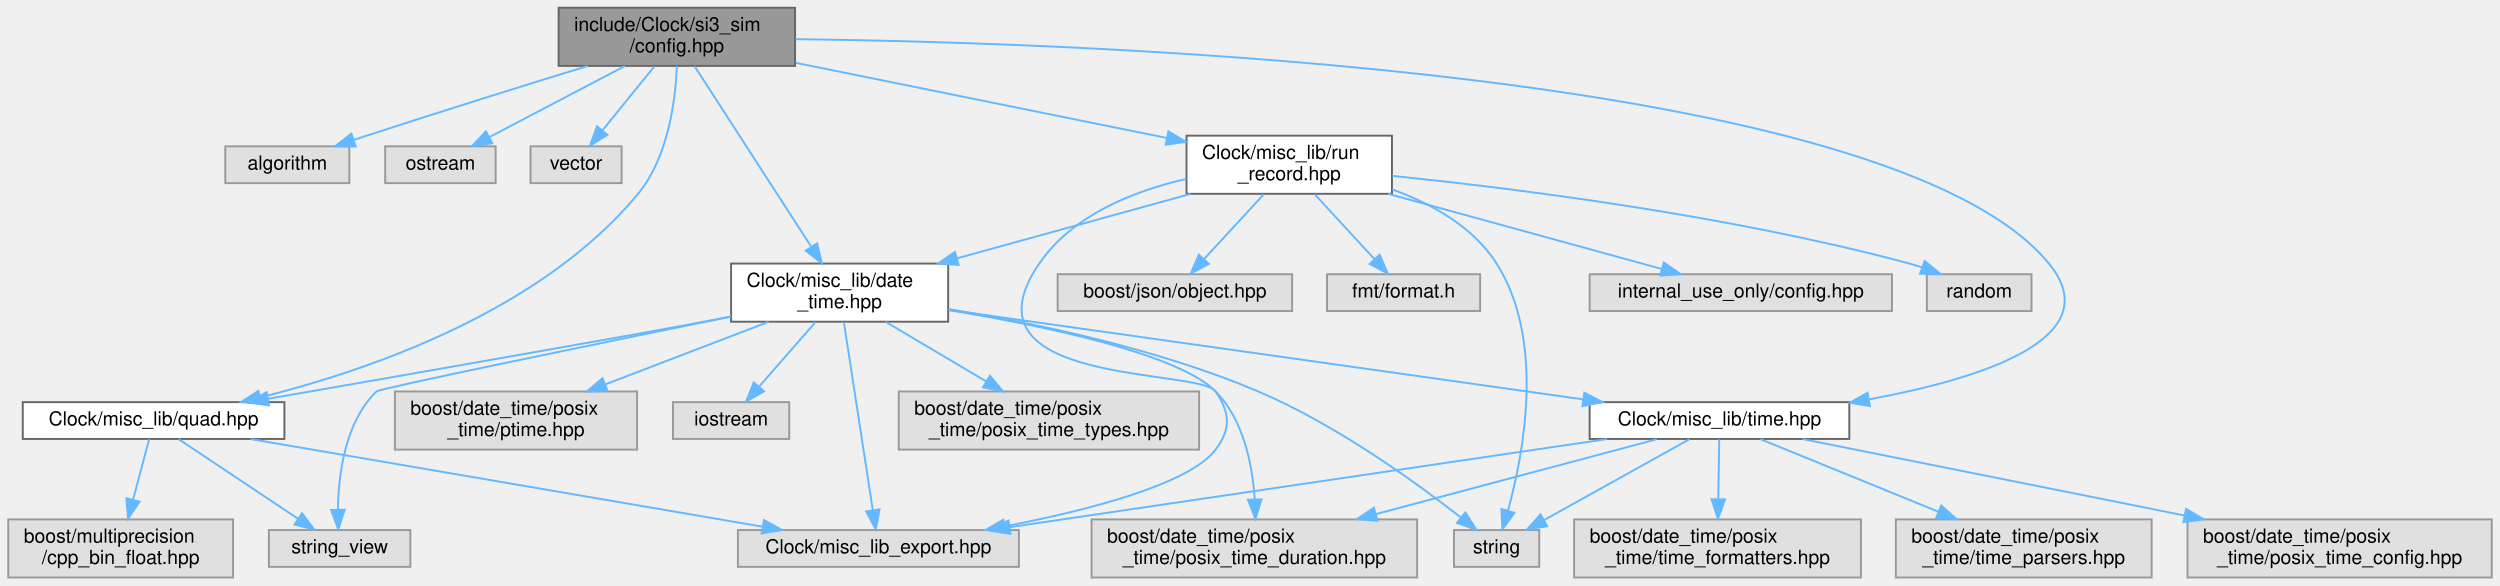
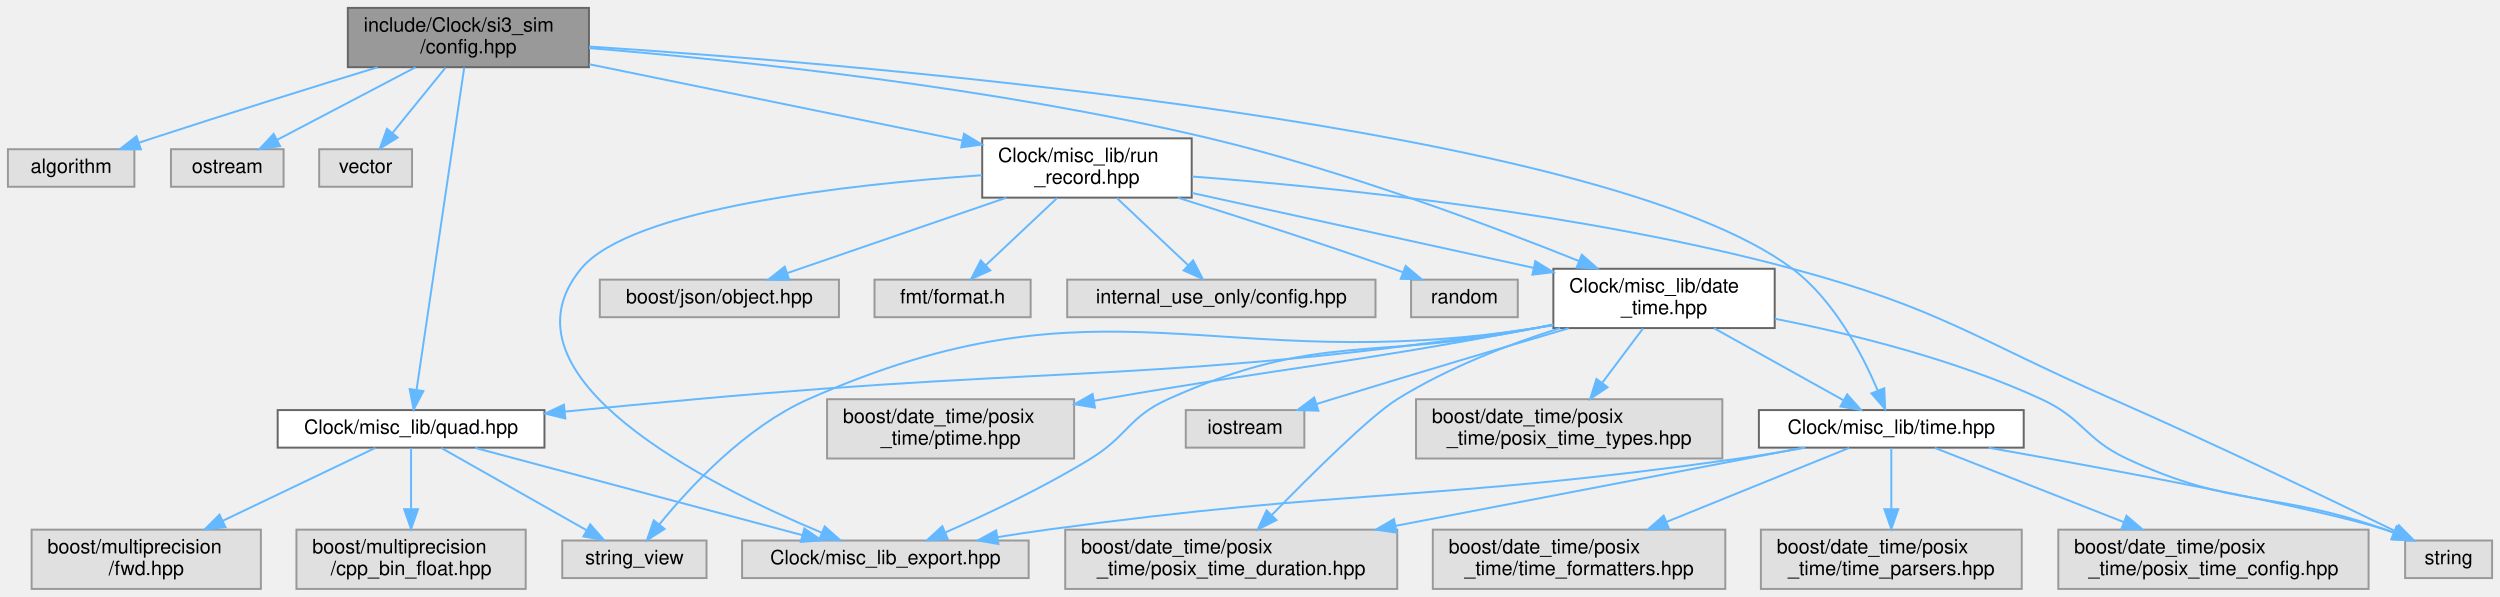
- <svg xmlns="http://www.w3.org/2000/svg" xmlns:xlink="http://www.w3.org/1999/xlink" width="1290pt" height="302pt" viewBox="0.00 0.00 1289.50 302.00">
+ <svg xmlns="http://www.w3.org/2000/svg" xmlns:xlink="http://www.w3.org/1999/xlink" width="1265pt" height="302pt" viewBox="0.00 0.00 1265.00 302.00">
  <g id="graph0" class="graph" transform="scale(1 1) rotate(0) translate(4 298)">
    <g id="Node000001" class="node">
      <g id="a_Node000001">
        <a xlink:title="Configuration structure for the Si3 simulation.">
-           <polygon fill="#999999" stroke="#666666" points="406,-294 284,-294 284,-264 406,-264 406,-294" />
-           <text text-anchor="start" x="292" y="-282" font-family="Helvetica,sans-Serif" font-size="10.00">include/Clock/si3_sim</text>
-           <text text-anchor="middle" x="345" y="-271" font-family="Helvetica,sans-Serif" font-size="10.00">/config.hpp</text>
+           <polygon fill="#999999" stroke="#666666" points="294,-294 172,-294 172,-264 294,-264 294,-294" />
+           <text text-anchor="start" x="180" y="-282" font-family="Helvetica,sans-Serif" font-size="10.00">include/Clock/si3_sim</text>
+           <text text-anchor="middle" x="233" y="-271" font-family="Helvetica,sans-Serif" font-size="10.00">/config.hpp</text>
        </a>
      </g>
    </g>
    <g id="Node000002" class="node">
      <g id="a_Node000002">
        <a xlink:title=" ">
-           <polygon fill="#e0e0e0" stroke="#999999" points="176,-222.5 112,-222.5 112,-203.5 176,-203.5 176,-222.5" />
-           <text text-anchor="middle" x="144" y="-210.5" font-family="Helvetica,sans-Serif" font-size="10.00">algorithm</text>
+           <polygon fill="#e0e0e0" stroke="#999999" points="64,-222.5 0,-222.5 0,-203.5 64,-203.5 64,-222.5" />
+           <text text-anchor="middle" x="32" y="-210.5" font-family="Helvetica,sans-Serif" font-size="10.00">algorithm</text>
        </a>
      </g>
    </g>
    <g id="edge1_Node000001_Node000002" class="edge">
      <g id="a_edge1_Node000001_Node000002">
        <a xlink:title=" ">
-           <path fill="none" stroke="#63b8ff" d="M299.03,-263.98C267,-254.13 223.31,-240.52 185,-228 182.85,-227.3 180.64,-226.57 178.41,-225.82" />
-           <polygon fill="#63b8ff" stroke="#63b8ff" points="179.28,-222.42 168.68,-222.54 177.04,-229.05 179.28,-222.42" />
+           <path fill="none" stroke="#63b8ff" d="M187.03,-263.98C155,-254.13 111.31,-240.52 73,-228 70.85,-227.3 68.64,-226.57 66.41,-225.82" />
+           <polygon fill="#63b8ff" stroke="#63b8ff" points="67.28,-222.42 56.68,-222.54 65.04,-229.05 67.28,-222.42" />
        </a>
      </g>
    </g>
    <g id="Node000003" class="node">
      <g id="a_Node000003">
        <a xlink:title=" ">
-           <polygon fill="#e0e0e0" stroke="#999999" points="251.5,-222.5 194.5,-222.5 194.5,-203.5 251.5,-203.5 251.5,-222.5" />
-           <text text-anchor="middle" x="223" y="-210.5" font-family="Helvetica,sans-Serif" font-size="10.00">ostream</text>
+           <polygon fill="#e0e0e0" stroke="#999999" points="139.5,-222.5 82.5,-222.5 82.5,-203.5 139.5,-203.5 139.5,-222.5" />
+           <text text-anchor="middle" x="111" y="-210.5" font-family="Helvetica,sans-Serif" font-size="10.00">ostream</text>
        </a>
      </g>
    </g>
    <g id="edge2_Node000001_Node000003" class="edge">
      <g id="a_edge2_Node000001_Node000003">
        <a xlink:title=" ">
-           <path fill="none" stroke="#63b8ff" d="M318.23,-263.95C297.4,-253.03 268.69,-237.97 248.26,-227.25" />
-           <polygon fill="#63b8ff" stroke="#63b8ff" points="249.72,-224.06 239.24,-222.52 246.47,-230.26 249.72,-224.06" />
+           <path fill="none" stroke="#63b8ff" d="M206.23,-263.95C185.4,-253.03 156.69,-237.97 136.26,-227.25" />
+           <polygon fill="#63b8ff" stroke="#63b8ff" points="137.72,-224.06 127.24,-222.52 134.47,-230.26 137.72,-224.06" />
        </a>
      </g>
    </g>
    <g id="Node000004" class="node">
      <g id="a_Node000004">
        <a xlink:title=" ">
-           <polygon fill="#e0e0e0" stroke="#999999" points="316.5,-222.5 269.5,-222.5 269.5,-203.5 316.5,-203.5 316.5,-222.5" />
-           <text text-anchor="middle" x="293" y="-210.5" font-family="Helvetica,sans-Serif" font-size="10.00">vector</text>
+           <polygon fill="#e0e0e0" stroke="#999999" points="204.5,-222.5 157.5,-222.5 157.5,-203.5 204.5,-203.5 204.5,-222.5" />
+           <text text-anchor="middle" x="181" y="-210.5" font-family="Helvetica,sans-Serif" font-size="10.00">vector</text>
        </a>
      </g>
    </g>
    <g id="edge3_Node000001_Node000004" class="edge">
      <g id="a_edge3_Node000001_Node000004">
        <a xlink:title=" ">
-           <path fill="none" stroke="#63b8ff" d="M333.46,-263.8C325.51,-254.01 314.92,-240.98 306.57,-230.7" />
-           <polygon fill="#63b8ff" stroke="#63b8ff" points="309.21,-228.4 300.19,-222.84 303.78,-232.81 309.21,-228.4" />
+           <path fill="none" stroke="#63b8ff" d="M221.46,-263.8C213.51,-254.01 202.92,-240.98 194.57,-230.7" />
+           <polygon fill="#63b8ff" stroke="#63b8ff" points="197.21,-228.4 188.19,-222.84 191.78,-232.81 197.21,-228.4" />
        </a>
      </g>
    </g>
    <g id="Node000005" class="node">
      <g id="a_Node000005">
-         <a xlink:href="date__time_8hpp_source.html" target="_top" xlink:title=" ">
-           <polygon fill="white" stroke="#666666" points="485,-162 373,-162 373,-132 485,-132 485,-162" />
-           <text text-anchor="start" x="381" y="-150" font-family="Helvetica,sans-Serif" font-size="10.00">Clock/misc_lib/date</text>
-           <text text-anchor="middle" x="429" y="-139" font-family="Helvetica,sans-Serif" font-size="10.00">_time.hpp</text>
+         <a xlink:href="date__time_8hpp.html" target="_top" xlink:title="DateTime data structure and utilities.">
+           <polygon fill="white" stroke="#666666" points="894,-162 782,-162 782,-132 894,-132 894,-162" />
+           <text text-anchor="start" x="790" y="-150" font-family="Helvetica,sans-Serif" font-size="10.00">Clock/misc_lib/date</text>
+           <text text-anchor="middle" x="838" y="-139" font-family="Helvetica,sans-Serif" font-size="10.00">_time.hpp</text>
        </a>
      </g>
    </g>
    <g id="edge4_Node000001_Node000005" class="edge">
      <g id="a_edge4_Node000001_Node000005">
        <a xlink:title=" ">
-           <path fill="none" stroke="#63b8ff" d="M354.15,-263.84C368.6,-241.47 396.86,-197.74 414.22,-170.88" />
-           <polygon fill="#63b8ff" stroke="#63b8ff" points="417.37,-172.44 419.86,-162.14 411.49,-168.64 417.37,-172.44" />
+           <path fill="none" stroke="#63b8ff" d="M294.09,-273.67C368.89,-267.5 499.06,-253.93 608,-228 674.81,-212.1 749.44,-184.17 795.07,-165.87" />
+           <polygon fill="#63b8ff" stroke="#63b8ff" points="796.39,-169.11 804.35,-162.12 793.77,-162.62 796.39,-169.11" />
        </a>
      </g>
    </g>
    <g id="Node000013" class="node">
      <g id="a_Node000013">
        <a xlink:href="quad_8hpp.html" target="_top" xlink:title="Quad precision floating-point type and utilities.">
-           <polygon fill="white" stroke="#666666" points="142.5,-90.5 7.5,-90.5 7.5,-71.5 142.5,-71.5 142.5,-90.5" />
-           <text text-anchor="middle" x="75" y="-78.5" font-family="Helvetica,sans-Serif" font-size="10.00">Clock/misc_lib/quad.hpp</text>
-         </a>
-       </g>
-     </g>
-     <g id="edge23_Node000001_Node000013" class="edge">
-       <g id="a_edge23_Node000001_Node000013">
-         <a xlink:title=" ">
-           <path fill="none" stroke="#63b8ff" d="M345.02,-263.94C344.32,-246.57 340.69,-216.98 325,-198 275.25,-137.81 187.33,-107.22 130.13,-92.95" />
-           <polygon fill="#63b8ff" stroke="#63b8ff" points="130.71,-89.49 120.17,-90.55 129.07,-96.3 130.71,-89.49" />
+           <polygon fill="white" stroke="#666666" points="271.5,-90.5 136.5,-90.5 136.5,-71.5 271.5,-71.5 271.5,-90.5" />
+           <text text-anchor="middle" x="204" y="-78.5" font-family="Helvetica,sans-Serif" font-size="10.00">Clock/misc_lib/quad.hpp</text>
+         </a>
+       </g>
+     </g>
+     <g id="edge24_Node000001_Node000013" class="edge">
+       <g id="a_edge24_Node000001_Node000013">
+         <a xlink:title=" ">
+           <path fill="none" stroke="#63b8ff" d="M230.91,-263.9C225.78,-229.23 212.55,-139.79 206.77,-100.72" />
+           <polygon fill="#63b8ff" stroke="#63b8ff" points="210.22,-100.11 205.29,-90.73 203.29,-101.13 210.22,-100.11" />
+         </a>
+       </g>
+     </g>
+     <g id="Node000016" class="node">
+       <g id="a_Node000016">
+         <a xlink:href="time_8hpp.html" target="_top" xlink:title="Time data structure and utilities.">
+           <polygon fill="white" stroke="#666666" points="1020,-90.5 886,-90.5 886,-71.5 1020,-71.5 1020,-90.5" />
+           <text text-anchor="middle" x="953" y="-78.5" font-family="Helvetica,sans-Serif" font-size="10.00">Clock/misc_lib/time.hpp</text>
+         </a>
+       </g>
+     </g>
+     <g id="edge33_Node000001_Node000016" class="edge">
+       <g id="a_edge33_Node000001_Node000016">
+         <a xlink:title=" ">
+           <path fill="none" stroke="#63b8ff" d="M294.13,-274.45C440.7,-264.87 807.05,-234.14 903,-162 924.01,-146.2 938.33,-118.77 946.09,-100.5" />
+           <polygon fill="#63b8ff" stroke="#63b8ff" points="949.44,-101.54 949.9,-90.96 942.94,-98.94 949.44,-101.54" />
+         </a>
+       </g>
+     </g>
+     <g id="Node000020" class="node">
+       <g id="a_Node000020">
+         <a xlink:href="run__record_8hpp.html" target="_top" xlink:title="Run record structure and utilities.">
+           <polygon fill="white" stroke="#666666" points="599,-228 493,-228 493,-198 599,-198 599,-228" />
+           <text text-anchor="start" x="501" y="-216" font-family="Helvetica,sans-Serif" font-size="10.00">Clock/misc_lib/run</text>
+           <text text-anchor="middle" x="546" y="-205" font-family="Helvetica,sans-Serif" font-size="10.00">_record.hpp</text>
+         </a>
+       </g>
+     </g>
+     <g id="edge25_Node000001_Node000020" class="edge">
+       <g id="a_edge25_Node000001_Node000020">
+         <a xlink:title=" ">
+           <path fill="none" stroke="#63b8ff" d="M294.09,-265.51C348.52,-254.38 427.86,-238.16 482.89,-226.9" />
+           <polygon fill="#63b8ff" stroke="#63b8ff" points="483.78,-230.3 492.87,-224.86 482.38,-223.44 483.78,-230.3" />
+         </a>
+       </g>
+     </g>
+     <g id="Node000006" class="node">
+       <g id="a_Node000006">
+         <a xlink:title=" ">
+           <polygon fill="#e0e0e0" stroke="#999999" points="516.5,-24.5 371.5,-24.5 371.5,-5.5 516.5,-5.5 516.5,-24.5" />
+           <text text-anchor="middle" x="444" y="-12.5" font-family="Helvetica,sans-Serif" font-size="10.00">Clock/misc_lib_export.hpp</text>
+         </a>
+       </g>
+     </g>
+     <g id="edge5_Node000005_Node000006" class="edge">
+       <g id="a_edge5_Node000005_Node000006">
+         <a xlink:title=" ">
+           <path fill="none" stroke="#63b8ff" d="M782,-133.86C778.95,-133.22 775.94,-132.6 773,-132 690.51,-115.13 663.76,-130.6 587,-96 567.06,-87.01 566.62,-77.47 548,-66 524.29,-51.4 495.67,-37.92 474.46,-28.64" />
+           <polygon fill="#63b8ff" stroke="#63b8ff" points="475.56,-25.3 464.99,-24.56 472.79,-31.73 475.56,-25.3" />
+         </a>
+       </g>
+     </g>
+     <g id="Node000007" class="node">
+       <g id="a_Node000007">
+         <a xlink:title=" ">
+           <polygon fill="#e0e0e0" stroke="#999999" points="656,-90.5 596,-90.5 596,-71.5 656,-71.5 656,-90.5" />
+           <text text-anchor="middle" x="626" y="-78.5" font-family="Helvetica,sans-Serif" font-size="10.00">iostream</text>
+         </a>
+       </g>
+     </g>
+     <g id="edge6_Node000005_Node000007" class="edge">
+       <g id="a_edge6_Node000005_Node000007">
+         <a xlink:title=" ">
+           <path fill="none" stroke="#63b8ff" d="M789.77,-131.91C756.15,-122.02 710.28,-108.4 670,-96 667.43,-95.21 664.78,-94.39 662.11,-93.55" />
+           <polygon fill="#63b8ff" stroke="#63b8ff" points="663.09,-90.19 652.5,-90.52 660.98,-96.86 663.09,-90.19" />
+         </a>
+       </g>
+     </g>
+     <g id="Node000008" class="node">
+       <g id="a_Node000008">
+         <a xlink:title=" ">
+           <polygon fill="#e0e0e0" stroke="#999999" points="1257,-24.5 1213,-24.5 1213,-5.5 1257,-5.5 1257,-24.5" />
+           <text text-anchor="middle" x="1235" y="-12.5" font-family="Helvetica,sans-Serif" font-size="10.00">string</text>
+         </a>
+       </g>
+     </g>
+     <g id="edge7_Node000005_Node000008" class="edge">
+       <g id="a_edge7_Node000005_Node000008">
+         <a xlink:title=" ">
+           <path fill="none" stroke="#63b8ff" d="M894.11,-136.73C933.15,-129 985.74,-115.97 1029,-96 1050.16,-86.23 1050.9,-75.9 1072,-66 1126.66,-40.35 1146.08,-50.15 1203,-30 1204.39,-29.51 1205.81,-28.98 1207.24,-28.43" />
+           <polygon fill="#63b8ff" stroke="#63b8ff" points="1208.65,-31.64 1216.57,-24.6 1205.99,-25.16 1208.65,-31.64" />
+         </a>
+       </g>
+     </g>
+     <g id="Node000009" class="node">
+       <g id="a_Node000009">
+         <a xlink:title=" ">
+           <polygon fill="#e0e0e0" stroke="#999999" points="353.5,-24.5 280.5,-24.5 280.5,-5.5 353.5,-5.5 353.5,-24.5" />
+           <text text-anchor="middle" x="317" y="-12.5" font-family="Helvetica,sans-Serif" font-size="10.00">string_view</text>
+         </a>
+       </g>
+     </g>
+     <g id="edge8_Node000005_Node000009" class="edge">
+       <g id="a_edge8_Node000005_Node000009">
+         <a xlink:title=" ">
+           <path fill="none" stroke="#63b8ff" d="M781.7,-133.46C778.77,-132.94 775.85,-132.45 773,-132 610.63,-106.66 555.21,-162.66 405,-96 373.23,-81.9 345.19,-51.75 329.71,-32.76" />
+           <polygon fill="#63b8ff" stroke="#63b8ff" points="332.28,-30.36 323.34,-24.68 326.79,-34.7 332.28,-30.36" />
+         </a>
+       </g>
+     </g>
+     <g id="Node000010" class="node">
+       <g id="a_Node000010">
+         <a xlink:title=" ">
+           <polygon fill="#e0e0e0" stroke="#999999" points="703,-30 535,-30 535,0 703,0 703,-30" />
+           <text text-anchor="start" x="543" y="-18" font-family="Helvetica,sans-Serif" font-size="10.00">boost/date_time/posix</text>
+           <text text-anchor="middle" x="619" y="-7" font-family="Helvetica,sans-Serif" font-size="10.00">_time/posix_time_duration.hpp</text>
+         </a>
+       </g>
+     </g>
+     <g id="edge9_Node000005_Node000010" class="edge">
+       <g id="a_edge9_Node000005_Node000010">
+         <a xlink:title=" ">
+           <path fill="none" stroke="#63b8ff" d="M785.4,-132C759.44,-123.76 728.34,-111.81 703,-96 689.29,-87.44 659.75,-58.17 639.62,-37.52" />
+           <polygon fill="#63b8ff" stroke="#63b8ff" points="641.9,-34.84 632.42,-30.09 636.87,-39.71 641.9,-34.84" />
+         </a>
+       </g>
+     </g>
+     <g id="Node000011" class="node">
+       <g id="a_Node000011">
+         <a xlink:title=" ">
+           <polygon fill="#e0e0e0" stroke="#999999" points="867.5,-96 712.5,-96 712.5,-66 867.5,-66 867.5,-96" />
+           <text text-anchor="start" x="720.5" y="-84" font-family="Helvetica,sans-Serif" font-size="10.00">boost/date_time/posix</text>
+           <text text-anchor="middle" x="790" y="-73" font-family="Helvetica,sans-Serif" font-size="10.00">_time/posix_time_types.hpp</text>
+         </a>
+       </g>
+     </g>
+     <g id="edge10_Node000005_Node000011" class="edge">
+       <g id="a_edge10_Node000005_Node000011">
+         <a xlink:title=" ">
+           <path fill="none" stroke="#63b8ff" d="M827.35,-131.8C821.32,-123.76 813.64,-113.53 806.82,-104.43" />
+           <polygon fill="#63b8ff" stroke="#63b8ff" points="809.42,-102.06 800.62,-96.16 803.82,-106.26 809.42,-102.06" />
+         </a>
+       </g>
+     </g>
+     <g id="Node000012" class="node">
+       <g id="a_Node000012">
+         <a xlink:title=" ">
+           <polygon fill="#e0e0e0" stroke="#999999" points="539.5,-96 414.5,-96 414.5,-66 539.5,-66 539.5,-96" />
+           <text text-anchor="start" x="422.5" y="-84" font-family="Helvetica,sans-Serif" font-size="10.00">boost/date_time/posix</text>
+           <text text-anchor="middle" x="477" y="-73" font-family="Helvetica,sans-Serif" font-size="10.00">_time/ptime.hpp</text>
+         </a>
+       </g>
+     </g>
+     <g id="edge11_Node000005_Node000012" class="edge">
+       <g id="a_edge11_Node000005_Node000012">
+         <a xlink:title=" ">
+           <path fill="none" stroke="#63b8ff" d="M781.66,-133.69C778.74,-133.1 775.84,-132.54 773,-132 676.09,-113.61 651.19,-112.82 554,-96 552.54,-95.75 551.06,-95.49 549.56,-95.23" />
+           <polygon fill="#63b8ff" stroke="#63b8ff" points="550.05,-91.76 539.6,-93.47 548.84,-98.66 550.05,-91.76" />
+         </a>
+       </g>
+     </g>
+     <g id="edge12_Node000005_Node000013" class="edge">
+       <g id="a_edge12_Node000005_Node000013">
+         <a xlink:title=" ">
+           <path fill="none" stroke="#63b8ff" d="M781.71,-133.42C778.77,-132.9 775.85,-132.43 773,-132 585.52,-103.99 536.79,-113.17 348,-96 326.51,-94.05 303.23,-91.83 281.78,-89.74" />
+           <polygon fill="#63b8ff" stroke="#63b8ff" points="282.04,-86.25 271.74,-88.76 281.36,-93.22 282.04,-86.25" />
+         </a>
+       </g>
+     </g>
+     <g id="edge17_Node000005_Node000016" class="edge">
+       <g id="a_edge17_Node000005_Node000016">
+         <a xlink:title=" ">
+           <path fill="none" stroke="#63b8ff" d="M863.24,-131.95C882.78,-121.08 909.68,-106.11 928.93,-95.4" />
+           <polygon fill="#63b8ff" stroke="#63b8ff" points="930.66,-98.44 937.7,-90.52 927.26,-92.32 930.66,-98.44" />
+         </a>
+       </g>
+     </g>
+     <g id="edge13_Node000013_Node000006" class="edge">
+       <g id="a_edge13_Node000013_Node000006">
+         <a xlink:title=" ">
+           <path fill="none" stroke="#63b8ff" d="M236.37,-71.37C279.16,-59.96 354.65,-39.83 401.85,-27.24" />
+           <polygon fill="#63b8ff" stroke="#63b8ff" points="403,-30.56 411.76,-24.6 401.2,-23.79 403,-30.56" />
+         </a>
+       </g>
+     </g>
+     <g id="edge14_Node000013_Node000009" class="edge">
+       <g id="a_edge14_Node000013_Node000009">
+         <a xlink:title=" ">
+           <path fill="none" stroke="#63b8ff" d="M219.24,-71.37C238.11,-60.68 270.48,-42.35 292.77,-29.72" />
+           <polygon fill="#63b8ff" stroke="#63b8ff" points="294.66,-32.67 301.64,-24.7 291.21,-26.58 294.66,-32.67" />
+         </a>
+       </g>
+     </g>
+     <g id="Node000014" class="node">
+       <g id="a_Node000014">
+         <a xlink:title=" ">
+           <polygon fill="#e0e0e0" stroke="#999999" points="262,-30 146,-30 146,0 262,0 262,-30" />
+           <text text-anchor="start" x="154" y="-18" font-family="Helvetica,sans-Serif" font-size="10.00">boost/multiprecision</text>
+           <text text-anchor="middle" x="204" y="-7" font-family="Helvetica,sans-Serif" font-size="10.00">/cpp_bin_float.hpp</text>
+         </a>
+       </g>
+     </g>
+     <g id="edge15_Node000013_Node000014" class="edge">
+       <g id="a_edge15_Node000013_Node000014">
+         <a xlink:title=" ">
+           <path fill="none" stroke="#63b8ff" d="M204,-71.37C204,-63.49 204,-51.45 204,-40.6" />
+           <polygon fill="#63b8ff" stroke="#63b8ff" points="207.5,-40.36 204,-30.36 200.5,-40.36 207.5,-40.36" />
        </a>
      </g>
    </g>
    <g id="Node000015" class="node">
      <g id="a_Node000015">
-         <a xlink:href="time_8hpp.html" target="_top" xlink:title="DateTime data structure and utilities.">
-           <polygon fill="white" stroke="#666666" points="950,-90.5 816,-90.5 816,-71.5 950,-71.5 950,-90.5" />
-           <text text-anchor="middle" x="883" y="-78.5" font-family="Helvetica,sans-Serif" font-size="10.00">Clock/misc_lib/time.hpp</text>
-         </a>
-       </g>
-     </g>
-     <g id="edge32_Node000001_Node000015" class="edge">
-       <g id="a_edge32_Node000001_Node000015">
-         <a xlink:title=" ">
-           <path fill="none" stroke="#63b8ff" d="M406.17,-277.81C562.78,-275.87 971.66,-261.21 1053,-162 1084.38,-123.73 1018.85,-102.72 960.26,-91.96" />
-           <polygon fill="#63b8ff" stroke="#63b8ff" points="960.63,-88.47 950.18,-90.19 959.43,-95.36 960.63,-88.47" />
+         <a xlink:title=" ">
+           <polygon fill="#e0e0e0" stroke="#999999" points="128,-30 12,-30 12,0 128,0 128,-30" />
+           <text text-anchor="start" x="20" y="-18" font-family="Helvetica,sans-Serif" font-size="10.00">boost/multiprecision</text>
+           <text text-anchor="middle" x="70" y="-7" font-family="Helvetica,sans-Serif" font-size="10.00">/fwd.hpp</text>
+         </a>
+       </g>
+     </g>
+     <g id="edge16_Node000013_Node000015" class="edge">
+       <g id="a_edge16_Node000013_Node000015">
+         <a xlink:title=" ">
+           <path fill="none" stroke="#63b8ff" d="M185.93,-71.37C166.2,-61.95 134.04,-46.59 108.59,-34.43" />
+           <polygon fill="#63b8ff" stroke="#63b8ff" points="110.09,-31.27 99.55,-30.12 107.07,-37.58 110.09,-31.27" />
+         </a>
+       </g>
+     </g>
+     <g id="edge18_Node000016_Node000006" class="edge">
+       <g id="a_edge18_Node000016_Node000006">
+         <a xlink:title=" ">
+           <path fill="none" stroke="#63b8ff" d="M909.52,-71.49C898.61,-69.52 886.9,-67.55 876,-66 721.18,-44 680.94,-51.17 526,-30 517.86,-28.89 509.29,-27.58 500.88,-26.22" />
+           <polygon fill="#63b8ff" stroke="#63b8ff" points="501.19,-22.72 490.75,-24.53 500.04,-29.62 501.19,-22.72" />
+         </a>
+       </g>
+     </g>
+     <g id="edge19_Node000016_Node000008" class="edge">
+       <g id="a_edge19_Node000016_Node000008">
+         <a xlink:title=" ">
+           <path fill="none" stroke="#63b8ff" d="M1002.21,-71.45C1063.97,-60.5 1166.27,-41.56 1203,-30 1204.63,-29.49 1206.29,-28.92 1207.95,-28.31" />
+           <polygon fill="#63b8ff" stroke="#63b8ff" points="1209.35,-31.52 1217.32,-24.54 1206.74,-25.03 1209.35,-31.52" />
+         </a>
+       </g>
+     </g>
+     <g id="edge21_Node000016_Node000010" class="edge">
+       <g id="a_edge21_Node000016_Node000010">
+         <a xlink:title=" ">
+           <path fill="none" stroke="#63b8ff" d="M908.3,-71.44C855.72,-61.36 767.32,-44.42 702.05,-31.91" />
+           <polygon fill="#63b8ff" stroke="#63b8ff" points="702.67,-28.47 692.19,-30.02 701.35,-35.34 702.67,-28.47" />
+         </a>
+       </g>
+     </g>
+     <g id="Node000017" class="node">
+       <g id="a_Node000017">
+         <a xlink:title=" ">
+           <polygon fill="#e0e0e0" stroke="#999999" points="1194.5,-30 1037.5,-30 1037.5,0 1194.5,0 1194.5,-30" />
+           <text text-anchor="start" x="1045.5" y="-18" font-family="Helvetica,sans-Serif" font-size="10.00">boost/date_time/posix</text>
+           <text text-anchor="middle" x="1116" y="-7" font-family="Helvetica,sans-Serif" font-size="10.00">_time/posix_time_config.hpp</text>
+         </a>
+       </g>
+     </g>
+     <g id="edge20_Node000016_Node000017" class="edge">
+       <g id="a_edge20_Node000016_Node000017">
+         <a xlink:title=" ">
+           <path fill="none" stroke="#63b8ff" d="M974.98,-71.37C999.4,-61.78 1039.48,-46.05 1070.68,-33.8" />
+           <polygon fill="#63b8ff" stroke="#63b8ff" points="1072.02,-37.03 1080.05,-30.12 1069.46,-30.51 1072.02,-37.03" />
+         </a>
+       </g>
+     </g>
+     <g id="Node000018" class="node">
+       <g id="a_Node000018">
+         <a xlink:title=" ">
+           <polygon fill="#e0e0e0" stroke="#999999" points="869,-30 721,-30 721,0 869,0 869,-30" />
+           <text text-anchor="start" x="729" y="-18" font-family="Helvetica,sans-Serif" font-size="10.00">boost/date_time/posix</text>
+           <text text-anchor="middle" x="795" y="-7" font-family="Helvetica,sans-Serif" font-size="10.00">_time/time_formatters.hpp</text>
+         </a>
+       </g>
+     </g>
+     <g id="edge22_Node000016_Node000018" class="edge">
+       <g id="a_edge22_Node000016_Node000018">
+         <a xlink:title=" ">
+           <path fill="none" stroke="#63b8ff" d="M931.69,-71.37C908.13,-61.82 869.51,-46.18 839.32,-33.95" />
+           <polygon fill="#63b8ff" stroke="#63b8ff" points="840.43,-30.63 829.85,-30.12 837.8,-37.11 840.43,-30.63" />
        </a>
      </g>
    </g>
    <g id="Node000019" class="node">
      <g id="a_Node000019">
-         <a xlink:href="run__record_8hpp.html" target="_top" xlink:title="Run record structure and utilities.">
-           <polygon fill="white" stroke="#666666" points="714,-228 608,-228 608,-198 714,-198 714,-228" />
-           <text text-anchor="start" x="616" y="-216" font-family="Helvetica,sans-Serif" font-size="10.00">Clock/misc_lib/run</text>
-           <text text-anchor="middle" x="661" y="-205" font-family="Helvetica,sans-Serif" font-size="10.00">_record.hpp</text>
-         </a>
-       </g>
-     </g>
-     <g id="edge24_Node000001_Node000019" class="edge">
-       <g id="a_edge24_Node000001_Node000019">
-         <a xlink:title=" ">
-           <path fill="none" stroke="#63b8ff" d="M406.3,-265.58C461.39,-254.43 541.94,-238.11 597.65,-226.83" />
-           <polygon fill="#63b8ff" stroke="#63b8ff" points="598.64,-230.2 607.75,-224.79 597.25,-223.34 598.64,-230.2" />
-         </a>
-       </g>
-     </g>
-     <g id="Node000006" class="node">
-       <g id="a_Node000006">
-         <a xlink:title=" ">
-           <polygon fill="#e0e0e0" stroke="#999999" points="521.5,-24.5 376.5,-24.5 376.5,-5.5 521.5,-5.5 521.5,-24.5" />
-           <text text-anchor="middle" x="449" y="-12.5" font-family="Helvetica,sans-Serif" font-size="10.00">Clock/misc_lib_export.hpp</text>
-         </a>
-       </g>
-     </g>
-     <g id="edge5_Node000005_Node000006" class="edge">
-       <g id="a_edge5_Node000005_Node000006">
-         <a xlink:title=" ">
-           <path fill="none" stroke="#63b8ff" d="M431.18,-131.84C434.79,-108.34 442.04,-61.26 446.09,-34.93" />
-           <polygon fill="#63b8ff" stroke="#63b8ff" points="449.59,-35.16 447.65,-24.75 442.67,-34.1 449.59,-35.16" />
-         </a>
-       </g>
-     </g>
-     <g id="Node000007" class="node">
-       <g id="a_Node000007">
-         <a xlink:title=" ">
-           <polygon fill="#e0e0e0" stroke="#999999" points="403,-90.5 343,-90.5 343,-71.5 403,-71.5 403,-90.5" />
-           <text text-anchor="middle" x="373" y="-78.5" font-family="Helvetica,sans-Serif" font-size="10.00">iostream</text>
-         </a>
-       </g>
-     </g>
-     <g id="edge6_Node000005_Node000007" class="edge">
-       <g id="a_edge6_Node000005_Node000007">
-         <a xlink:title=" ">
-           <path fill="none" stroke="#63b8ff" d="M416.57,-131.8C407.93,-121.92 396.38,-108.72 387.34,-98.39" />
-           <polygon fill="#63b8ff" stroke="#63b8ff" points="389.96,-96.07 380.74,-90.84 384.69,-100.67 389.96,-96.07" />
-         </a>
-       </g>
-     </g>
-     <g id="Node000008" class="node">
-       <g id="a_Node000008">
-         <a xlink:title=" ">
-           <polygon fill="#e0e0e0" stroke="#999999" points="790,-24.5 746,-24.5 746,-5.5 790,-5.5 790,-24.5" />
-           <text text-anchor="middle" x="768" y="-12.5" font-family="Helvetica,sans-Serif" font-size="10.00">string</text>
-         </a>
-       </g>
-     </g>
-     <g id="edge7_Node000005_Node000008" class="edge">
-       <g id="a_edge7_Node000005_Node000008">
-         <a xlink:title=" ">
-           <path fill="none" stroke="#63b8ff" d="M485.27,-138.49C529.87,-131.25 593.11,-118.07 645,-96 685.12,-78.94 726.57,-48.94 749.64,-30.92" />
-           <polygon fill="#63b8ff" stroke="#63b8ff" points="751.88,-33.61 757.54,-24.65 747.53,-28.13 751.88,-33.61" />
-         </a>
-       </g>
-     </g>
-     <g id="Node000009" class="node">
-       <g id="a_Node000009">
-         <a xlink:title=" ">
-           <polygon fill="#e0e0e0" stroke="#999999" points="207.5,-24.5 134.5,-24.5 134.5,-5.5 207.5,-5.5 207.5,-24.5" />
-           <text text-anchor="middle" x="171" y="-12.5" font-family="Helvetica,sans-Serif" font-size="10.00">string_view</text>
-         </a>
-       </g>
-     </g>
-     <g id="edge8_Node000005_Node000009" class="edge">
-       <g id="a_edge8_Node000005_Node000009">
-         <a xlink:title=" ">
-           <path fill="none" stroke="#63b8ff" d="M372.86,-134.64C302.74,-120.39 191.66,-97.62 190,-96 173.74,-80.17 170.35,-53.14 170.11,-34.93" />
-           <polygon fill="#63b8ff" stroke="#63b8ff" points="173.61,-34.98 170.29,-24.92 166.61,-34.85 173.61,-34.98" />
-         </a>
-       </g>
-     </g>
-     <g id="Node000010" class="node">
-       <g id="a_Node000010">
-         <a xlink:title=" ">
-           <polygon fill="#e0e0e0" stroke="#999999" points="727,-30 559,-30 559,0 727,0 727,-30" />
-           <text text-anchor="start" x="567" y="-18" font-family="Helvetica,sans-Serif" font-size="10.00">boost/date_time/posix</text>
-           <text text-anchor="middle" x="643" y="-7" font-family="Helvetica,sans-Serif" font-size="10.00">_time/posix_time_duration.hpp</text>
-         </a>
-       </g>
-     </g>
-     <g id="edge9_Node000005_Node000010" class="edge">
-       <g id="a_edge9_Node000005_Node000010">
-         <a xlink:title=" ">
-           <path fill="none" stroke="#63b8ff" d="M485.45,-137.96C535.59,-129.7 603.83,-115.31 623,-96 637.45,-81.44 641.99,-58.13 643.19,-40.41" />
-           <polygon fill="#63b8ff" stroke="#63b8ff" points="646.69,-40.35 643.56,-30.23 639.7,-40.1 646.69,-40.35" />
-         </a>
-       </g>
-     </g>
-     <g id="Node000011" class="node">
-       <g id="a_Node000011">
-         <a xlink:title=" ">
-           <polygon fill="#e0e0e0" stroke="#999999" points="614.5,-96 459.5,-96 459.5,-66 614.5,-66 614.5,-96" />
-           <text text-anchor="start" x="467.5" y="-84" font-family="Helvetica,sans-Serif" font-size="10.00">boost/date_time/posix</text>
-           <text text-anchor="middle" x="537" y="-73" font-family="Helvetica,sans-Serif" font-size="10.00">_time/posix_time_types.hpp</text>
-         </a>
-       </g>
-     </g>
-     <g id="edge10_Node000005_Node000011" class="edge">
-       <g id="a_edge10_Node000005_Node000011">
-         <a xlink:title=" ">
-           <path fill="none" stroke="#63b8ff" d="M452.7,-131.95C467.89,-122.95 487.82,-111.14 504.48,-101.27" />
-           <polygon fill="#63b8ff" stroke="#63b8ff" points="506.54,-104.12 513.35,-96.01 502.97,-98.1 506.54,-104.12" />
-         </a>
-       </g>
-     </g>
-     <g id="Node000012" class="node">
-       <g id="a_Node000012">
-         <a xlink:title=" ">
-           <polygon fill="#e0e0e0" stroke="#999999" points="324.5,-96 199.5,-96 199.5,-66 324.5,-66 324.5,-96" />
-           <text text-anchor="start" x="207.5" y="-84" font-family="Helvetica,sans-Serif" font-size="10.00">boost/date_time/posix</text>
-           <text text-anchor="middle" x="262" y="-73" font-family="Helvetica,sans-Serif" font-size="10.00">_time/ptime.hpp</text>
-         </a>
-       </g>
-     </g>
-     <g id="edge11_Node000005_Node000012" class="edge">
-       <g id="a_edge11_Node000005_Node000012">
-         <a xlink:title=" ">
-           <path fill="none" stroke="#63b8ff" d="M392.35,-131.95C367.55,-122.45 334.6,-109.82 308.04,-99.64" />
-           <polygon fill="#63b8ff" stroke="#63b8ff" points="309.15,-96.32 298.56,-96.01 306.65,-102.86 309.15,-96.32" />
-         </a>
-       </g>
-     </g>
-     <g id="edge12_Node000005_Node000013" class="edge">
-       <g id="a_edge12_Node000005_Node000013">
-         <a xlink:title=" ">
-           <path fill="none" stroke="#63b8ff" d="M372.86,-134.65C368.17,-133.74 363.51,-132.85 359,-132 316.91,-124.09 204.24,-104.42 134.12,-92.24" />
-           <polygon fill="#63b8ff" stroke="#63b8ff" points="134.55,-88.76 124.1,-90.5 133.35,-95.66 134.55,-88.76" />
-         </a>
-       </g>
-     </g>
-     <g id="edge16_Node000005_Node000015" class="edge">
-       <g id="a_edge16_Node000005_Node000015">
-         <a xlink:title=" ">
-           <path fill="none" stroke="#63b8ff" d="M485.12,-138.09C567.82,-126.43 722.33,-104.65 812.54,-91.93" />
-           <polygon fill="#63b8ff" stroke="#63b8ff" points="813.26,-95.37 822.67,-90.5 812.28,-88.43 813.26,-95.37" />
-         </a>
-       </g>
-     </g>
-     <g id="edge13_Node000013_Node000006" class="edge">
-       <g id="a_edge13_Node000013_Node000006">
-         <a xlink:title=" ">
-           <path fill="none" stroke="#63b8ff" d="M125.05,-71.44C193.49,-59.72 316.1,-38.74 389.26,-26.22" />
-           <polygon fill="#63b8ff" stroke="#63b8ff" points="389.98,-29.65 399.25,-24.51 388.8,-22.75 389.98,-29.65" />
-         </a>
-       </g>
-     </g>
-     <g id="edge14_Node000013_Node000009" class="edge">
-       <g id="a_edge14_Node000013_Node000009">
-         <a xlink:title=" ">
-           <path fill="none" stroke="#63b8ff" d="M87.95,-71.37C103.69,-60.87 130.5,-43 149.4,-30.4" />
-           <polygon fill="#63b8ff" stroke="#63b8ff" points="151.57,-33.16 157.95,-24.7 147.69,-27.33 151.57,-33.16" />
-         </a>
-       </g>
-     </g>
-     <g id="Node000014" class="node">
-       <g id="a_Node000014">
-         <a xlink:title=" ">
-           <polygon fill="#e0e0e0" stroke="#999999" points="116,-30 0,-30 0,0 116,0 116,-30" />
-           <text text-anchor="start" x="8" y="-18" font-family="Helvetica,sans-Serif" font-size="10.00">boost/multiprecision</text>
-           <text text-anchor="middle" x="58" y="-7" font-family="Helvetica,sans-Serif" font-size="10.00">/cpp_bin_float.hpp</text>
-         </a>
-       </g>
-     </g>
-     <g id="edge15_Node000013_Node000014" class="edge">
-       <g id="a_edge15_Node000013_Node000014">
-         <a xlink:title=" ">
-           <path fill="none" stroke="#63b8ff" d="M72.71,-71.37C70.59,-63.4 67.35,-51.2 64.45,-40.27" />
-           <polygon fill="#63b8ff" stroke="#63b8ff" points="67.76,-39.13 61.81,-30.36 61,-40.92 67.76,-39.13" />
-         </a>
-       </g>
-     </g>
-     <g id="edge17_Node000015_Node000006" class="edge">
-       <g id="a_edge17_Node000015_Node000006">
-         <a xlink:title=" ">
-           <path fill="none" stroke="#63b8ff" d="M824.92,-71.44C745.01,-59.65 601.47,-38.48 516.77,-25.99" />
-           <polygon fill="#63b8ff" stroke="#63b8ff" points="517.14,-22.51 506.74,-24.51 516.12,-29.44 517.14,-22.51" />
-         </a>
-       </g>
-     </g>
-     <g id="edge18_Node000015_Node000008" class="edge">
-       <g id="a_edge18_Node000015_Node000008">
-         <a xlink:title=" ">
-           <path fill="none" stroke="#63b8ff" d="M867.49,-71.37C848.29,-60.68 815.34,-42.35 792.65,-29.72" />
-           <polygon fill="#63b8ff" stroke="#63b8ff" points="794.07,-26.5 783.63,-24.7 790.67,-32.62 794.07,-26.5" />
-         </a>
-       </g>
-     </g>
-     <g id="edge20_Node000015_Node000010" class="edge">
-       <g id="a_edge20_Node000015_Node000010">
-         <a xlink:title=" ">
-           <path fill="none" stroke="#63b8ff" d="M850.63,-71.37C813.6,-61.49 752.09,-45.09 705.61,-32.7" />
-           <polygon fill="#63b8ff" stroke="#63b8ff" points="706.5,-29.31 695.93,-30.12 704.69,-36.07 706.5,-29.31" />
-         </a>
-       </g>
-     </g>
-     <g id="Node000016" class="node">
-       <g id="a_Node000016">
-         <a xlink:title=" ">
-           <polygon fill="#e0e0e0" stroke="#999999" points="1281.5,-30 1124.5,-30 1124.5,0 1281.5,0 1281.5,-30" />
-           <text text-anchor="start" x="1132.5" y="-18" font-family="Helvetica,sans-Serif" font-size="10.00">boost/date_time/posix</text>
-           <text text-anchor="middle" x="1203" y="-7" font-family="Helvetica,sans-Serif" font-size="10.00">_time/posix_time_config.hpp</text>
-         </a>
-       </g>
-     </g>
-     <g id="edge19_Node000015_Node000016" class="edge">
-       <g id="a_edge19_Node000015_Node000016">
-         <a xlink:title=" ">
-           <path fill="none" stroke="#63b8ff" d="M925.82,-71.44C976.1,-61.38 1060.54,-44.49 1123.04,-31.99" />
-           <polygon fill="#63b8ff" stroke="#63b8ff" points="1123.76,-35.42 1132.88,-30.02 1122.38,-28.55 1123.76,-35.42" />
-         </a>
-       </g>
-     </g>
-     <g id="Node000017" class="node">
-       <g id="a_Node000017">
-         <a xlink:title=" ">
-           <polygon fill="#e0e0e0" stroke="#999999" points="956,-30 808,-30 808,0 956,0 956,-30" />
-           <text text-anchor="start" x="816" y="-18" font-family="Helvetica,sans-Serif" font-size="10.00">boost/date_time/posix</text>
-           <text text-anchor="middle" x="882" y="-7" font-family="Helvetica,sans-Serif" font-size="10.00">_time/time_formatters.hpp</text>
-         </a>
-       </g>
-     </g>
-     <g id="edge21_Node000015_Node000017" class="edge">
-       <g id="a_edge21_Node000015_Node000017">
-         <a xlink:title=" ">
-           <path fill="none" stroke="#63b8ff" d="M882.87,-71.37C882.74,-63.49 882.55,-51.45 882.38,-40.6" />
-           <polygon fill="#63b8ff" stroke="#63b8ff" points="885.88,-40.3 882.22,-30.36 878.88,-40.41 885.88,-40.3" />
-         </a>
-       </g>
-     </g>
-     <g id="Node000018" class="node">
-       <g id="a_Node000018">
-         <a xlink:title=" ">
-           <polygon fill="#e0e0e0" stroke="#999999" points="1106,-30 974,-30 974,0 1106,0 1106,-30" />
-           <text text-anchor="start" x="982" y="-18" font-family="Helvetica,sans-Serif" font-size="10.00">boost/date_time/posix</text>
-           <text text-anchor="middle" x="1040" y="-7" font-family="Helvetica,sans-Serif" font-size="10.00">_time/time_parsers.hpp</text>
-         </a>
-       </g>
-     </g>
-     <g id="edge22_Node000015_Node000018" class="edge">
-       <g id="a_edge22_Node000015_Node000018">
-         <a xlink:title=" ">
-           <path fill="none" stroke="#63b8ff" d="M904.17,-71.37C927.59,-61.82 965.96,-46.18 995.96,-33.95" />
-           <polygon fill="#63b8ff" stroke="#63b8ff" points="997.43,-37.13 1005.37,-30.12 994.79,-30.65 997.43,-37.13" />
-         </a>
-       </g>
-     </g>
-     <g id="edge30_Node000019_Node000005" class="edge">
-       <g id="a_edge30_Node000019_Node000005">
-         <a xlink:title=" ">
-           <path fill="none" stroke="#63b8ff" d="M610.09,-197.95C574.58,-188.16 527.04,-175.05 489.58,-164.71" />
-           <polygon fill="#63b8ff" stroke="#63b8ff" points="490.37,-161.3 479.79,-162.01 488.5,-168.05 490.37,-161.3" />
-         </a>
-       </g>
-     </g>
-     <g id="edge25_Node000019_Node000006" class="edge">
-       <g id="a_edge25_Node000019_Node000006">
-         <a xlink:title=" ">
-           <path fill="none" stroke="#63b8ff" d="M607.89,-205.66C580.37,-199.37 549.03,-186.87 532,-162 488.47,-98.45 614.74,-108.14 623,-96 630.5,-84.97 631.02,-76.65 623,-66 609.62,-48.24 557.89,-34.84 514.28,-26.4" />
-           <polygon fill="#63b8ff" stroke="#63b8ff" points="514.73,-22.93 504.26,-24.52 513.44,-29.81 514.73,-22.93" />
-         </a>
-       </g>
-     </g>
-     <g id="edge27_Node000019_Node000008" class="edge">
-       <g id="a_edge27_Node000019_Node000008">
-         <a xlink:title=" ">
-           <path fill="none" stroke="#63b8ff" d="M714.17,-200.23C734.63,-192.83 755.94,-180.94 768,-162 793.1,-122.56 782.03,-64.17 773.88,-34.6" />
-           <polygon fill="#63b8ff" stroke="#63b8ff" points="777.17,-33.38 770.99,-24.78 770.46,-35.36 777.17,-33.38" />
-         </a>
-       </g>
-     </g>
-     <g id="Node000020" class="node">
-       <g id="a_Node000020">
-         <a xlink:title=" ">
-           <polygon fill="#e0e0e0" stroke="#999999" points="1044,-156.5 990,-156.5 990,-137.5 1044,-137.5 1044,-156.5" />
-           <text text-anchor="middle" x="1017" y="-144.5" font-family="Helvetica,sans-Serif" font-size="10.00">random</text>
-         </a>
-       </g>
-     </g>
-     <g id="edge26_Node000019_Node000020" class="edge">
-       <g id="a_edge26_Node000019_Node000020">
-         <a xlink:title=" ">
-           <path fill="none" stroke="#63b8ff" d="M714.11,-207.25C778.2,-200.7 888.83,-186.81 981,-162 983.16,-161.42 985.36,-160.75 987.57,-160.03" />
-           <polygon fill="#63b8ff" stroke="#63b8ff" points="988.84,-163.3 997.07,-156.63 986.48,-156.7 988.84,-163.3" />
+         <a xlink:title=" ">
+           <polygon fill="#e0e0e0" stroke="#999999" points="1019,-30 887,-30 887,0 1019,0 1019,-30" />
+           <text text-anchor="start" x="895" y="-18" font-family="Helvetica,sans-Serif" font-size="10.00">boost/date_time/posix</text>
+           <text text-anchor="middle" x="953" y="-7" font-family="Helvetica,sans-Serif" font-size="10.00">_time/time_parsers.hpp</text>
+         </a>
+       </g>
+     </g>
+     <g id="edge23_Node000016_Node000019" class="edge">
+       <g id="a_edge23_Node000016_Node000019">
+         <a xlink:title=" ">
+           <path fill="none" stroke="#63b8ff" d="M953,-71.37C953,-63.49 953,-51.45 953,-40.6" />
+           <polygon fill="#63b8ff" stroke="#63b8ff" points="956.5,-40.36 953,-30.36 949.5,-40.36 956.5,-40.36" />
+         </a>
+       </g>
+     </g>
+     <g id="edge31_Node000020_Node000005" class="edge">
+       <g id="a_edge31_Node000020_Node000005">
+         <a xlink:title=" ">
+           <path fill="none" stroke="#63b8ff" d="M599.22,-200.34C647.82,-189.68 719.84,-173.9 772.07,-162.45" />
+           <polygon fill="#63b8ff" stroke="#63b8ff" points="772.9,-165.85 781.91,-160.29 771.4,-159.01 772.9,-165.85" />
+         </a>
+       </g>
+     </g>
+     <g id="edge26_Node000020_Node000006" class="edge">
+       <g id="a_edge26_Node000020_Node000006">
+         <a xlink:title=" ">
+           <path fill="none" stroke="#63b8ff" d="M492.9,-209.34C425.57,-204.72 315.19,-192.59 290,-162 244.94,-107.29 354.56,-52.36 411.84,-28.44" />
+           <polygon fill="#63b8ff" stroke="#63b8ff" points="413.28,-31.63 421.21,-24.6 410.63,-25.15 413.28,-31.63" />
+         </a>
+       </g>
+     </g>
+     <g id="edge28_Node000020_Node000008" class="edge">
+       <g id="a_edge28_Node000020_Node000008">
+         <a xlink:title=" ">
+           <path fill="none" stroke="#63b8ff" d="M599.14,-208.68C669.62,-203.35 797.4,-190.43 903,-162 978.07,-141.79 993.8,-127.23 1065,-96 1116.11,-73.58 1174.85,-45.39 1208.18,-29.16" />
+           <polygon fill="#63b8ff" stroke="#63b8ff" points="1209.82,-32.25 1217.28,-24.72 1206.75,-25.96 1209.82,-32.25" />
        </a>
      </g>
    </g>
    <g id="Node000021" class="node">
      <g id="a_Node000021">
        <a xlink:title=" ">
-           <polygon fill="#e0e0e0" stroke="#999999" points="662.5,-156.5 541.5,-156.5 541.5,-137.5 662.5,-137.5 662.5,-156.5" />
-           <text text-anchor="middle" x="602" y="-144.5" font-family="Helvetica,sans-Serif" font-size="10.00">boost/json/object.hpp</text>
-         </a>
-       </g>
-     </g>
-     <g id="edge28_Node000019_Node000021" class="edge">
-       <g id="a_edge28_Node000019_Node000021">
-         <a xlink:title=" ">
-           <path fill="none" stroke="#63b8ff" d="M647.91,-197.8C638.8,-187.92 626.63,-174.72 617.11,-164.39" />
-           <polygon fill="#63b8ff" stroke="#63b8ff" points="619.5,-161.82 610.15,-156.84 614.36,-166.57 619.5,-161.82" />
+           <polygon fill="#e0e0e0" stroke="#999999" points="764,-156.5 710,-156.5 710,-137.5 764,-137.5 764,-156.5" />
+           <text text-anchor="middle" x="737" y="-144.5" font-family="Helvetica,sans-Serif" font-size="10.00">random</text>
+         </a>
+       </g>
+     </g>
+     <g id="edge27_Node000020_Node000021" class="edge">
+       <g id="a_edge27_Node000020_Node000021">
+         <a xlink:title=" ">
+           <path fill="none" stroke="#63b8ff" d="M592.02,-197.94C622.98,-188.28 664.63,-174.92 701,-162 702.61,-161.43 704.25,-160.83 705.91,-160.22" />
+           <polygon fill="#63b8ff" stroke="#63b8ff" points="707.26,-163.45 715.38,-156.65 704.78,-156.91 707.26,-163.45" />
        </a>
      </g>
    </g>
    <g id="Node000022" class="node">
      <g id="a_Node000022">
        <a xlink:title=" ">
-           <polygon fill="#e0e0e0" stroke="#999999" points="759.5,-156.5 680.5,-156.5 680.5,-137.5 759.5,-137.5 759.5,-156.5" />
-           <text text-anchor="middle" x="720" y="-144.5" font-family="Helvetica,sans-Serif" font-size="10.00">fmt/format.h</text>
-         </a>
-       </g>
-     </g>
-     <g id="edge29_Node000019_Node000022" class="edge">
-       <g id="a_edge29_Node000019_Node000022">
-         <a xlink:title=" ">
-           <path fill="none" stroke="#63b8ff" d="M674.09,-197.8C683.2,-187.92 695.37,-174.72 704.89,-164.39" />
-           <polygon fill="#63b8ff" stroke="#63b8ff" points="707.64,-166.57 711.85,-156.84 702.5,-161.82 707.64,-166.57" />
+           <polygon fill="#e0e0e0" stroke="#999999" points="420.5,-156.5 299.5,-156.5 299.5,-137.5 420.5,-137.5 420.5,-156.5" />
+           <text text-anchor="middle" x="360" y="-144.5" font-family="Helvetica,sans-Serif" font-size="10.00">boost/json/object.hpp</text>
+         </a>
+       </g>
+     </g>
+     <g id="edge29_Node000020_Node000022" class="edge">
+       <g id="a_edge29_Node000020_Node000022">
+         <a xlink:title=" ">
+           <path fill="none" stroke="#63b8ff" d="M505.18,-197.95C471.99,-186.53 425.68,-170.6 394.36,-159.82" />
+           <polygon fill="#63b8ff" stroke="#63b8ff" points="395.35,-156.46 384.75,-156.52 393.07,-163.08 395.35,-156.46" />
        </a>
      </g>
    </g>
    <g id="Node000023" class="node">
      <g id="a_Node000023">
        <a xlink:title=" ">
-           <polygon fill="#e0e0e0" stroke="#999999" points="972,-156.5 816,-156.5 816,-137.5 972,-137.5 972,-156.5" />
-           <text text-anchor="middle" x="894" y="-144.5" font-family="Helvetica,sans-Serif" font-size="10.00">internal_use_only/config.hpp</text>
-         </a>
-       </g>
-     </g>
-     <g id="edge31_Node000019_Node000023" class="edge">
-       <g id="a_edge31_Node000019_Node000023">
-         <a xlink:title=" ">
-           <path fill="none" stroke="#63b8ff" d="M712.13,-197.95C754.52,-186.31 813.99,-169.98 853.23,-159.2" />
-           <polygon fill="#63b8ff" stroke="#63b8ff" points="854.28,-162.54 862.99,-156.52 852.42,-155.79 854.28,-162.54" />
+           <polygon fill="#e0e0e0" stroke="#999999" points="517.5,-156.5 438.5,-156.5 438.5,-137.5 517.5,-137.5 517.5,-156.5" />
+           <text text-anchor="middle" x="478" y="-144.5" font-family="Helvetica,sans-Serif" font-size="10.00">fmt/format.h</text>
+         </a>
+       </g>
+     </g>
+     <g id="edge30_Node000020_Node000023" class="edge">
+       <g id="a_edge30_Node000020_Node000023">
+         <a xlink:title=" ">
+           <path fill="none" stroke="#63b8ff" d="M530.91,-197.8C520.2,-187.72 505.83,-174.19 494.77,-163.78" />
+           <polygon fill="#63b8ff" stroke="#63b8ff" points="497.08,-161.15 487.4,-156.84 492.28,-166.25 497.08,-161.15" />
+         </a>
+       </g>
+     </g>
+     <g id="Node000024" class="node">
+       <g id="a_Node000024">
+         <a xlink:title=" ">
+           <polygon fill="#e0e0e0" stroke="#999999" points="692,-156.5 536,-156.5 536,-137.5 692,-137.5 692,-156.5" />
+           <text text-anchor="middle" x="614" y="-144.5" font-family="Helvetica,sans-Serif" font-size="10.00">internal_use_only/config.hpp</text>
+         </a>
+       </g>
+     </g>
+     <g id="edge32_Node000020_Node000024" class="edge">
+       <g id="a_edge32_Node000020_Node000024">
+         <a xlink:title=" ">
+           <path fill="none" stroke="#63b8ff" d="M561.09,-197.8C571.8,-187.72 586.17,-174.19 597.23,-163.78" />
+           <polygon fill="#63b8ff" stroke="#63b8ff" points="599.72,-166.25 604.6,-156.84 594.92,-161.15 599.72,-166.25" />
        </a>
      </g>
    </g>
  </g>
</svg>
